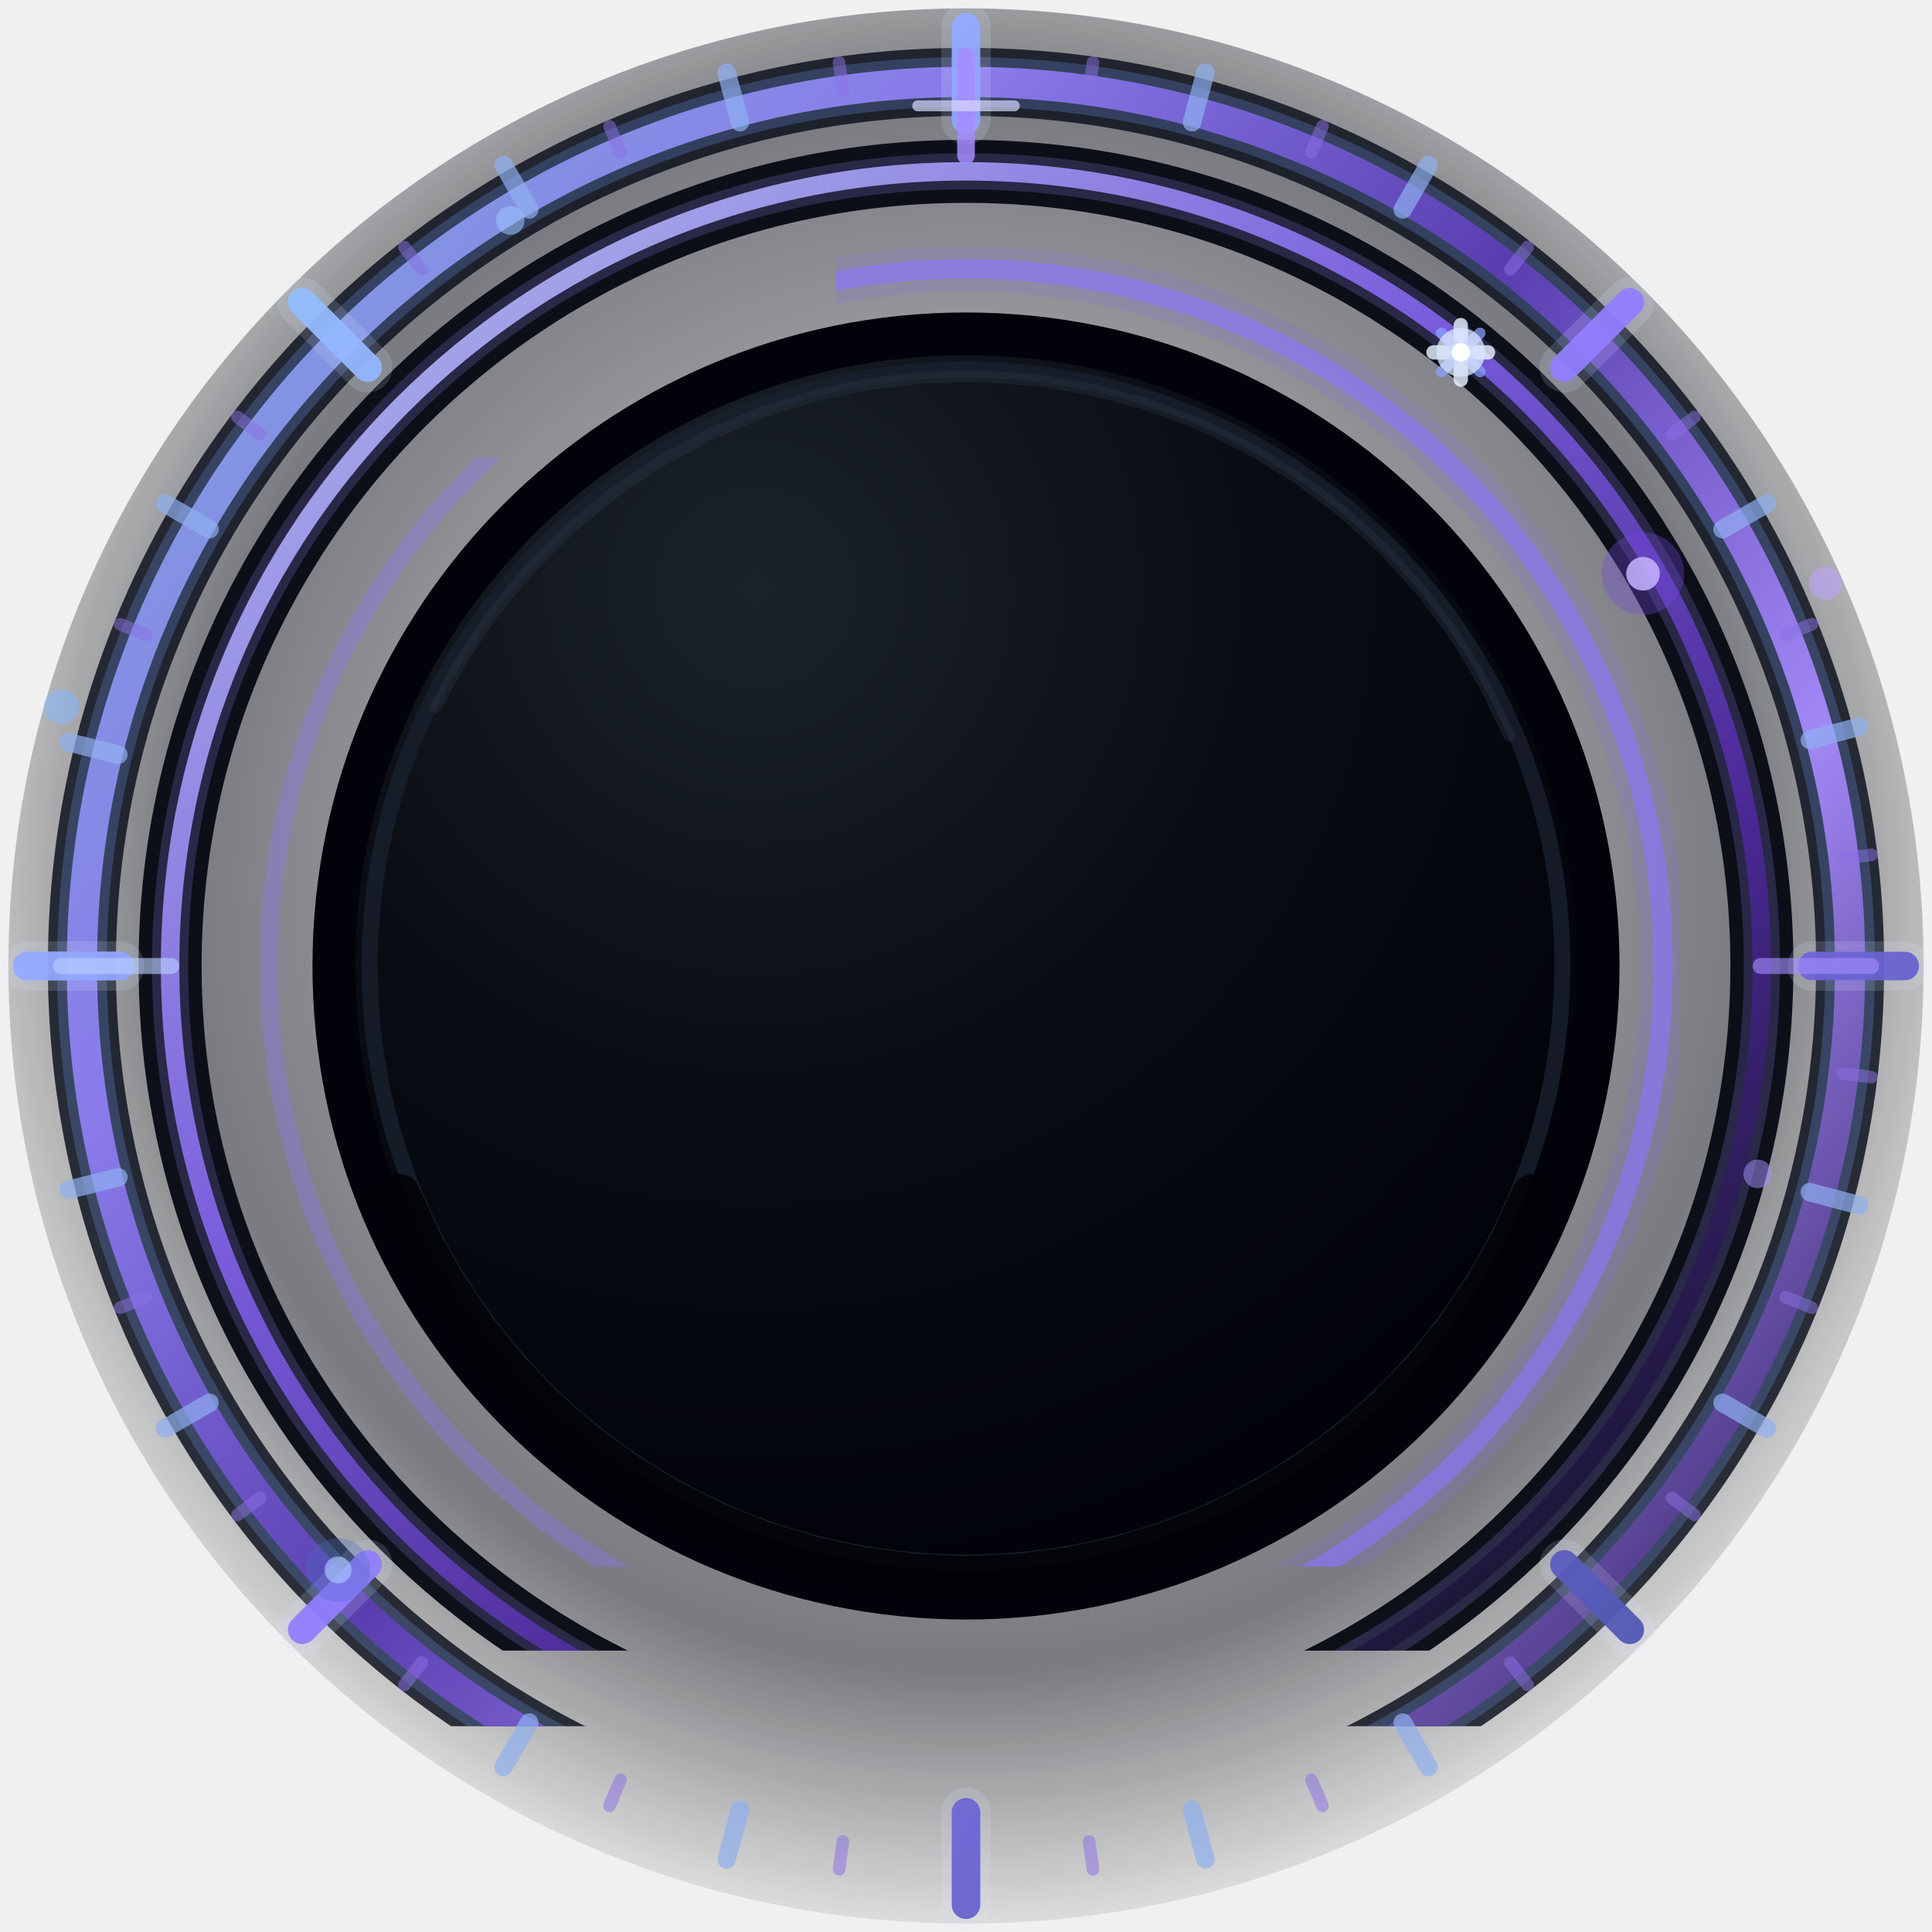
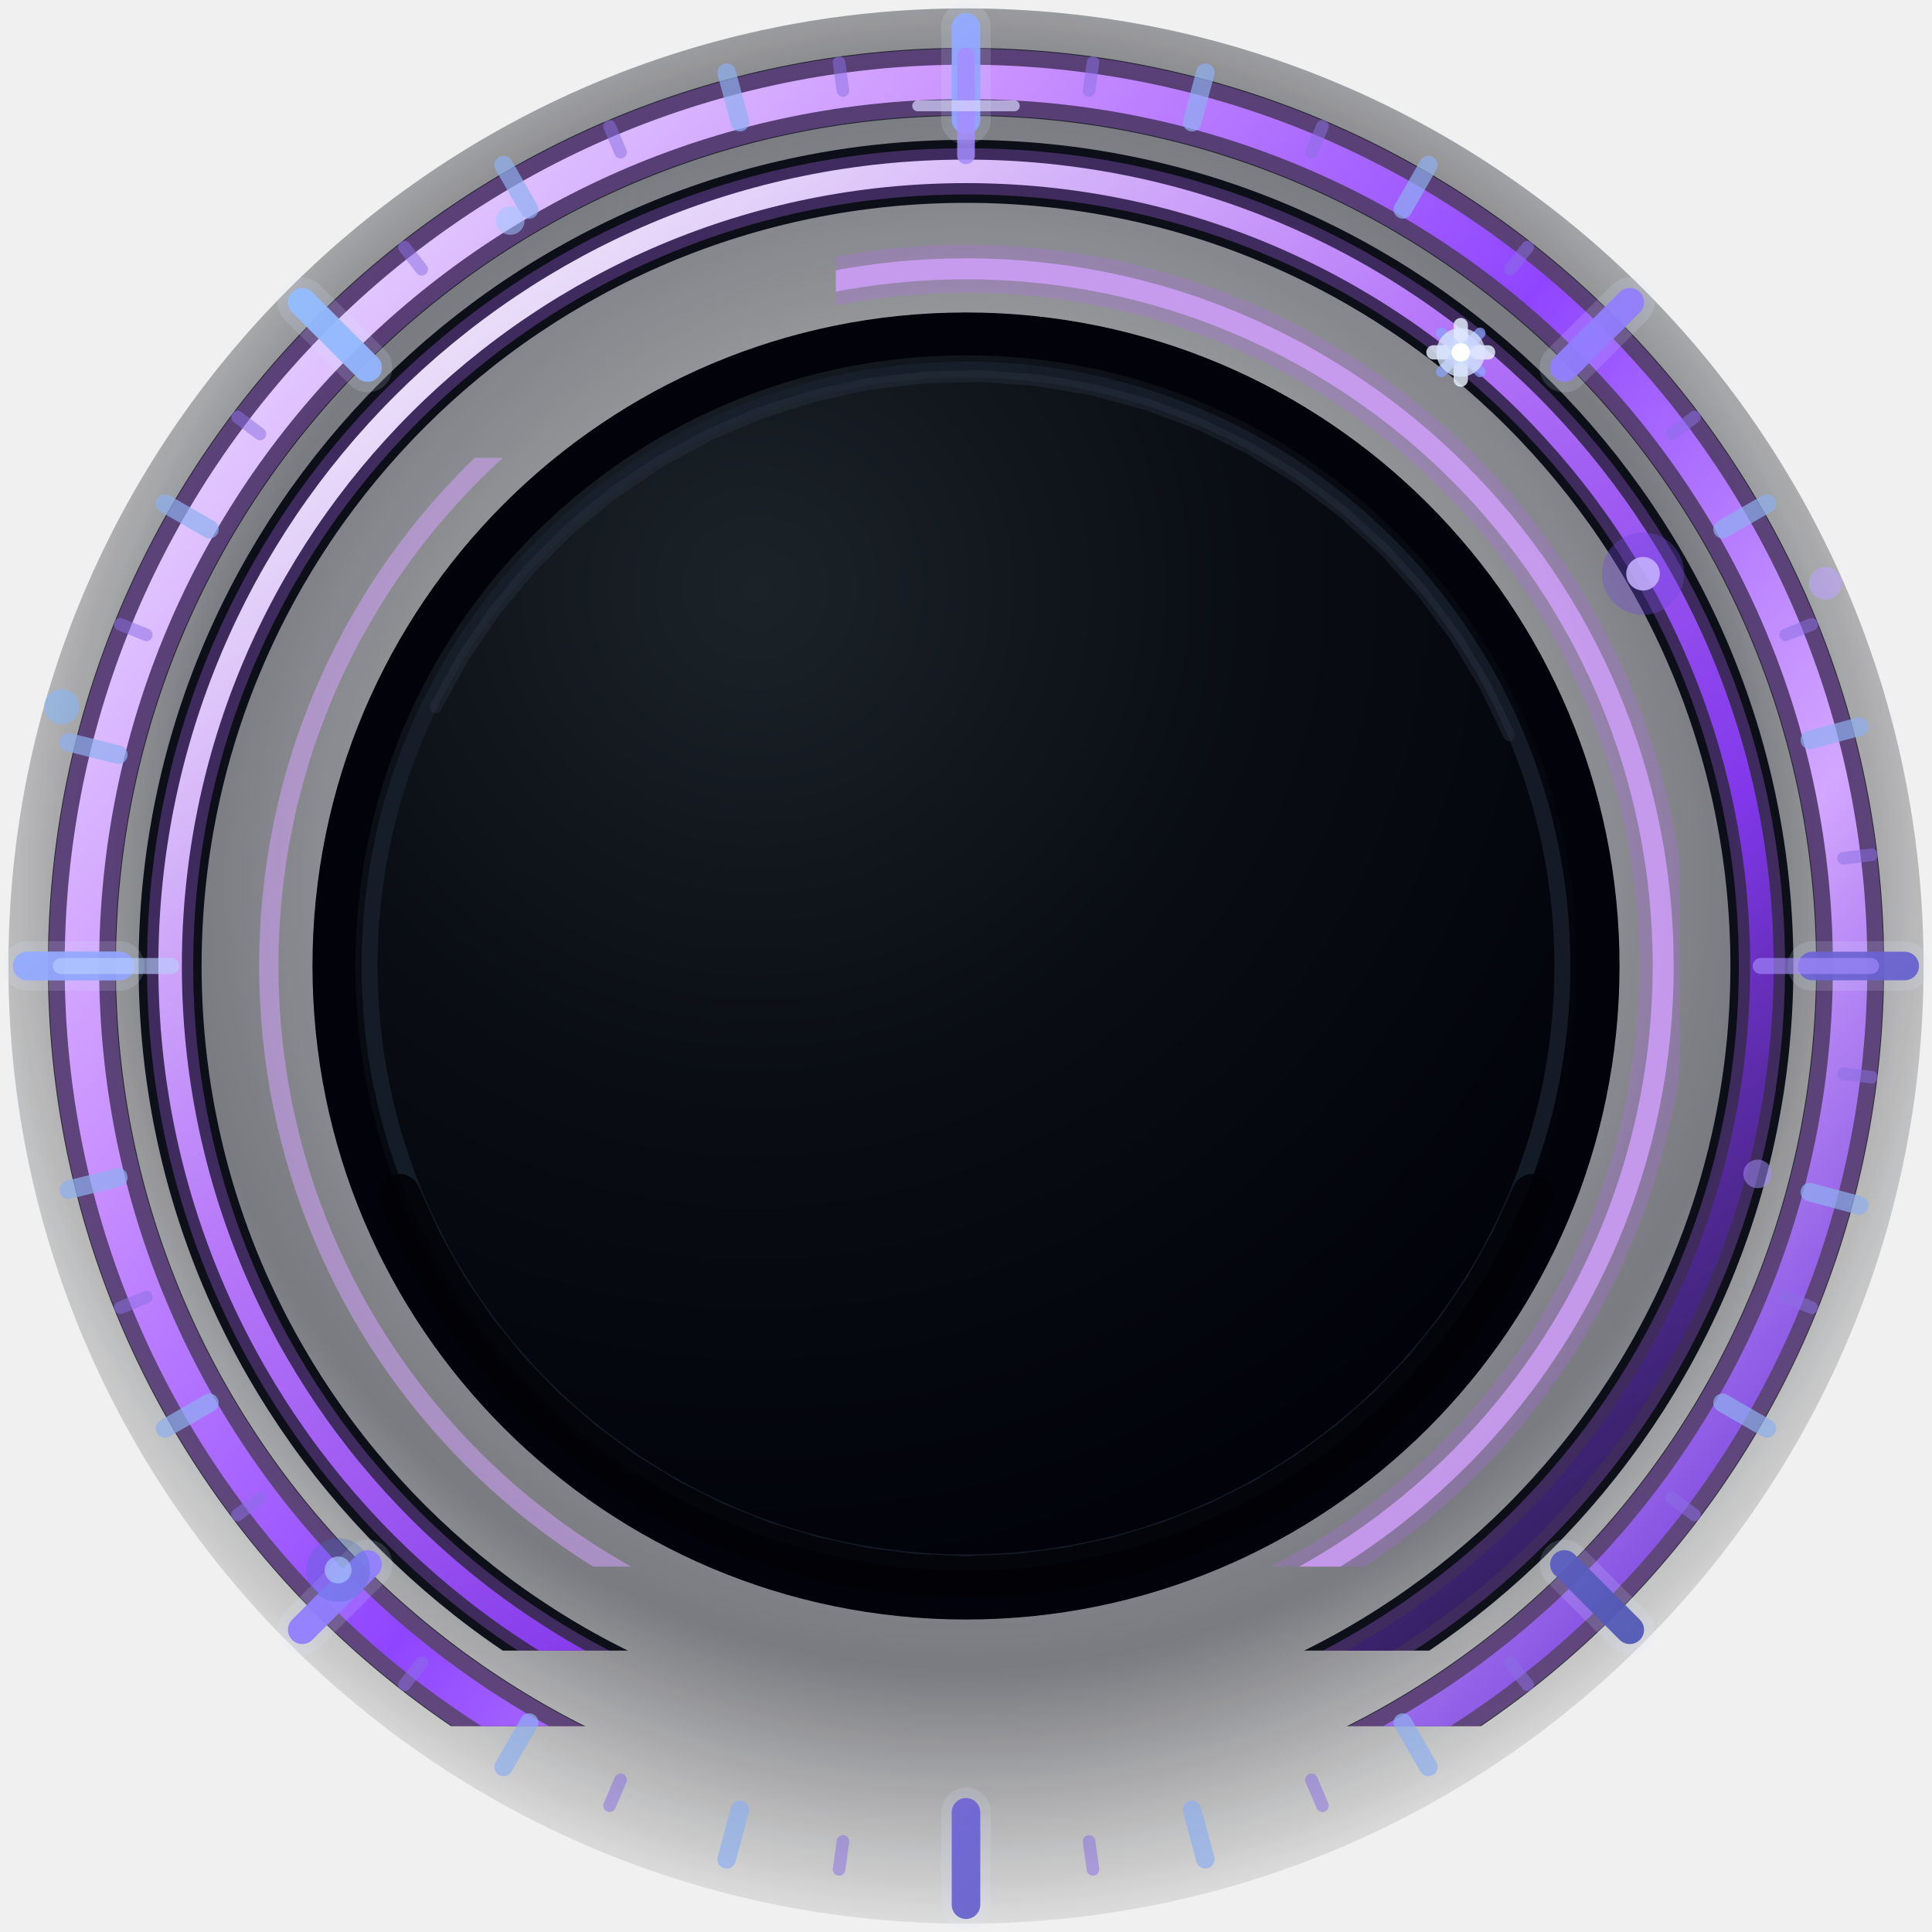
<svg xmlns="http://www.w3.org/2000/svg" width="46" height="46" viewBox="0 0 46 46" version="1.1">
  <defs>
    <radialGradient id="outerVignette" cx="23" cy="21" r="26" gradientUnits="userSpaceOnUse">
      <stop offset="0" stop-color="#0a0d18" stop-opacity="0.12" />
      <stop offset="0.72" stop-color="#050713" stop-opacity="0.56" />
      <stop offset="1" stop-color="#000000" stop-opacity="0.0" />
    </radialGradient>
    <linearGradient id="violetRing" x1="4" y1="7" x2="42" y2="39" gradientUnits="userSpaceOnUse">
-       <stop offset="0" stop-color="#85a6e8" />
-       <stop offset="0.23" stop-color="#8f7df2" />
-       <stop offset="0.48" stop-color="#5c3eb4" />
-       <stop offset="0.74" stop-color="#a98cff" />
-       <stop offset="1" stop-color="#3b266d" />
+       <stop offset="0" stop-color="#eadbff" />
+       <stop offset="0.24" stop-color="#c991ff" />
+       <stop offset="0.50" stop-color="#8f45ff" />
+       <stop offset="0.76" stop-color="#d3a7ff" />
+       <stop offset="1" stop-color="#6b35d8" />
    </linearGradient>
    <linearGradient id="innerViolet" x1="11" y1="7" x2="35" y2="38" gradientUnits="userSpaceOnUse">
-       <stop offset="0" stop-color="#b5b7ff" />
-       <stop offset="0.38" stop-color="#8262ef" />
-       <stop offset="0.74" stop-color="#4d279d" />
-       <stop offset="1" stop-color="#1b1437" />
+       <stop offset="0" stop-color="#f4eaff" />
+       <stop offset="0.36" stop-color="#bd7dff" />
+       <stop offset="0.72" stop-color="#8437ef" />
+       <stop offset="1" stop-color="#362066" />
    </linearGradient>
    <linearGradient id="blueTick" x1="5" y1="5" x2="42" y2="42" gradientUnits="userSpaceOnUse">
      <stop offset="0" stop-color="#93c5ff" />
      <stop offset="0.55" stop-color="#9274ff" />
      <stop offset="1" stop-color="#4252a4" />
    </linearGradient>
    <radialGradient id="well" cx="18" cy="14" r="25" gradientUnits="userSpaceOnUse">
      <stop offset="0" stop-color="#1b2329" />
      <stop offset="0.47" stop-color="#0a0d14" />
      <stop offset="1" stop-color="#010209" />
    </radialGradient>
    <clipPath id="outerTopArcCut">
      <rect x="0" y="0" width="46" height="41.10" />
    </clipPath>
    <clipPath id="innerTopArcCut">
      <rect x="0" y="0" width="46" height="39.30" />
    </clipPath>
    <clipPath id="upperRightArcCut">
      <rect x="19.90" y="0" width="20.10" height="37.30" />
    </clipPath>
    <clipPath id="upperLeftArcCut">
      <rect x="6.00" y="10.90" width="9.10" height="26.40" />
    </clipPath>
  </defs>
  <rect x="0" y="0" width="46" height="46" fill="none" />
  <circle cx="23" cy="23" r="22.8" fill="url(#outerVignette)" opacity="0.90" />
  <g fill="none" stroke-linecap="round" stroke-linejoin="round">
    <g clip-path="url(#outerTopArcCut)">
      <ellipse cx="23" cy="23" rx="21.05" ry="21.05" stroke="#080d1a" stroke-width="1.62" opacity="0.82" />
-       <ellipse cx="23" cy="23" rx="21.05" ry="21.05" stroke="#789dff" stroke-width="1.18" opacity="0.24" />
-       <ellipse cx="23" cy="23" rx="21.05" ry="21.05" stroke="url(#violetRing)" stroke-width="0.72" opacity="0.94" />
+       <ellipse cx="23" cy="23" rx="21.05" ry="21.05" stroke="#c875ff" stroke-width="1.58" opacity="0.34" />
+       <ellipse cx="23" cy="23" rx="21.05" ry="21.05" stroke="url(#violetRing)" stroke-width="0.82" opacity="1" />
    </g>
    <g clip-path="url(#innerTopArcCut)">
      <ellipse cx="23" cy="23" rx="18.95" ry="18.92" stroke="#050711" stroke-width="1.50" opacity="0.94" />
-       <ellipse cx="23" cy="23" rx="18.95" ry="18.92" stroke="#9c8aff" stroke-width="0.86" opacity="0.20" />
-       <ellipse cx="23" cy="23" rx="18.95" ry="18.92" stroke="url(#innerViolet)" stroke-width="0.44" opacity="0.88" />
+       <ellipse cx="23" cy="23" rx="18.95" ry="18.92" stroke="#b66cff" stroke-width="1.10" opacity="0.30" />
+       <ellipse cx="23" cy="23" rx="18.95" ry="18.92" stroke="url(#innerViolet)" stroke-width="0.56" opacity="0.96" />
    </g>
    <g clip-path="url(#upperRightArcCut)">
-       <ellipse cx="23" cy="23" rx="16.60" ry="16.60" stroke="#7e63ff" stroke-width="1.10" opacity="0.16" />
-       <ellipse cx="23" cy="23" rx="16.60" ry="16.60" stroke="#8d73ff" stroke-width="0.46" opacity="0.62" />
+       <ellipse cx="23" cy="23" rx="16.60" ry="16.60" stroke="#b264ff" stroke-width="1.14" opacity="0.24" />
+       <ellipse cx="23" cy="23" rx="16.60" ry="16.60" stroke="#d3a1ff" stroke-width="0.50" opacity="0.78" />
    </g>
    <g clip-path="url(#upperLeftArcCut)">
-       <ellipse cx="23" cy="23" rx="16.60" ry="16.60" stroke="#8d73ff" stroke-width="0.42" opacity="0.34" />
+       <ellipse cx="23" cy="23" rx="16.60" ry="16.60" stroke="#d3a1ff" stroke-width="0.46" opacity="0.52" />
    </g>
  </g>
  <g stroke="#d8e6ff" stroke-width="1.18" stroke-linecap="round" opacity="0.16">
    <path d="M2.850 23.000 L0.650 23.000" />
    <path d="M8.752 8.752 L7.196 7.196" />
    <path d="M23.000 2.850 L23.000 0.650" />
    <path d="M37.248 8.752 L38.804 7.196" />
    <path d="M43.150 23.000 L45.350 23.000" />
    <path d="M37.248 37.248 L38.804 38.804" />
    <path d="M23.000 43.150 L23.000 45.350" />
    <path d="M8.752 37.248 L7.196 38.804" />
  </g>
  <g stroke="url(#blueTick)" stroke-width="0.68" stroke-linecap="round" opacity="0.94">
    <path d="M2.850 23.000 L0.650 23.000" />
    <path d="M8.752 8.752 L7.196 7.196" />
    <path d="M23.000 2.850 L23.000 0.650" />
    <path d="M37.248 8.752 L38.804 7.196" />
    <path d="M43.150 23.000 L45.350 23.000" />
    <path d="M37.248 37.248 L38.804 38.804" />
    <path d="M23.000 43.150 L23.000 45.350" />
    <path d="M8.752 37.248 L7.196 38.804" />
    <path d="M2.850 23.000 L0.650 23.000" />
  </g>
  <g stroke="#8fafef" stroke-width="0.44" stroke-linecap="round" opacity="0.70">
    <path d="M2.818 17.968 L1.634 17.673" />
    <path d="M4.987 12.600 L3.930 11.990" />
    <path d="M12.600 4.987 L11.990 3.930" />
    <path d="M17.617 2.909 L17.301 1.730" />
    <path d="M28.383 2.909 L28.699 1.730" />
    <path d="M33.400 4.987 L34.010 3.930" />
    <path d="M41.013 12.600 L42.070 11.990" />
    <path d="M43.091 17.617 L44.270 17.301" />
    <path d="M43.091 28.383 L44.270 28.699" />
    <path d="M41.013 33.400 L42.070 34.010" />
    <path d="M33.400 41.013 L34.010 42.070" />
    <path d="M28.383 43.091 L28.699 44.270" />
    <path d="M17.617 43.091 L17.301 44.270" />
    <path d="M12.600 41.013 L11.990 42.070" />
    <path d="M4.987 33.400 L3.930 34.010" />
    <path d="M2.818 28.032 L1.634 28.327" />
  </g>
  <g stroke="#8b6fe2" stroke-width="0.30" stroke-linecap="round" opacity="0.52">
    <path d="M3.483 15.115 L2.862 14.864" />
    <path d="M6.189 10.332 L5.654 9.929" />
    <path d="M10.040 6.412 L9.628 5.884" />
    <path d="M14.775 3.623 L14.513 3.007" />
    <path d="M20.070 2.155 L19.977 1.491" />
    <path d="M25.930 2.155 L26.023 1.491" />
    <path d="M31.225 3.623 L31.487 3.007" />
    <path d="M35.960 6.412 L36.372 5.884" />
    <path d="M39.811 10.332 L40.346 9.929" />
    <path d="M42.517 15.115 L43.138 14.864" />
    <path d="M43.893 20.435 L44.558 20.353" />
    <path d="M43.893 25.565 L44.558 25.647" />
    <path d="M42.517 30.885 L43.138 31.136" />
    <path d="M39.811 35.668 L40.346 36.071" />
    <path d="M35.960 39.588 L36.372 40.116" />
    <path d="M31.225 42.377 L31.487 42.993" />
    <path d="M25.930 43.845 L26.023 44.509" />
    <path d="M20.070 43.845 L19.977 44.509" />
    <path d="M14.775 42.377 L14.513 42.993" />
    <path d="M10.040 39.588 L9.628 40.116" />
    <path d="M6.189 35.668 L5.654 36.071" />
    <path d="M3.483 30.885 L2.862 31.136" />
  </g>
  <circle cx="23" cy="23" r="15.55" fill="#01020a" opacity="0.88" />
  <circle cx="23" cy="23" r="15.05" fill="url(#well)" stroke="#02030a" stroke-width="1.02" />
  <circle cx="23" cy="23" r="14.20" fill="none" stroke="#17202c" stroke-width="0.38" opacity="0.82" />
  <path d="M 36.491 28.451 L 35.981 29.573 L 35.377 30.649 L 34.685 31.669 L 33.909 32.628 L 33.055 33.517 L 32.128 34.330 L 31.136 35.062 L 30.086 35.708 L 28.984 36.262 L 27.840 36.721 L 26.661 37.082 L 25.455 37.341 L 24.232 37.498 L 23.000 37.550 L 21.768 37.498 L 20.545 37.341 L 19.339 37.082 L 18.160 36.721 L 17.016 36.262 L 15.914 35.708 L 14.864 35.062 L 13.872 34.330 L 12.945 33.517 L 12.091 32.628 L 11.315 31.669 L 10.623 30.649 L 10.019 29.573 L 9.509 28.451" stroke="#010106" stroke-width="1.00" fill="none" opacity="0.86" stroke-linecap="round" />
  <path d="M 10.372 16.841 L 11.015 15.668 L 11.767 14.561 L 12.621 13.531 L 13.568 12.586 L 14.602 11.736 L 15.711 10.988 L 16.887 10.350 L 18.118 9.825 L 19.393 9.421 L 20.701 9.139 L 22.030 8.984 L 23.368 8.955 L 24.702 9.053 L 26.021 9.279 L 27.313 9.628 L 28.565 10.099 L 29.767 10.687 L 30.907 11.386 L 31.976 12.191 L 32.964 13.094 L 33.861 14.087 L 34.659 15.160 L 35.352 16.305 L 35.933 17.510" stroke="#2b3542" stroke-width="0.28" fill="none" opacity="0.38" stroke-linecap="round" />
  <g stroke-linecap="round" fill="none">
    <path d="M34.78 7.74 L34.78 9.04" stroke="#e8f0ff" stroke-width="0.34" opacity="0.82" />
    <path d="M34.13 8.39 L35.43 8.39" stroke="#e8f0ff" stroke-width="0.34" opacity="0.82" />
    <path d="M34.32 7.93 L35.24 8.85" stroke="#8ba4ff" stroke-width="0.26" opacity="0.72" />
    <path d="M35.24 7.93 L34.32 8.85" stroke="#8ba4ff" stroke-width="0.26" opacity="0.72" />
    <path d="M23 1.34 L23 3.70" stroke="#a58cff" stroke-width="0.42" opacity="0.84" />
    <path d="M21.85 2.52 L24.15 2.52" stroke="#d9d7ff" stroke-width="0.26" opacity="0.70" />
    <path d="M1.45 23 L4.08 23" stroke="#b8ceff" stroke-width="0.38" opacity="0.62" />
    <path d="M41.92 23 L44.55 23" stroke="#a58cff" stroke-width="0.38" opacity="0.62" />
  </g>
  <circle cx="34.78" cy="8.39" r="0.58" fill="#dbe7ff" opacity="0.75" />
  <circle cx="34.78" cy="8.39" r="0.22" fill="#ffffff" opacity="0.98" />
  <circle cx="39.12" cy="13.66" r="0.98" fill="#7047dd" opacity="0.34" />
  <circle cx="39.12" cy="13.66" r="0.40" fill="#c5b2ff" opacity="0.86" />
  <circle cx="8.05" cy="37.38" r="0.76" fill="#476cc4" opacity="0.30" />
  <circle cx="8.05" cy="37.38" r="0.32" fill="#a9c4ff" opacity="0.68" />
  <circle cx="1.468" cy="16.826" r="0.420" fill="#83b8ff" opacity="0.520" />
  <circle cx="43.463" cy="13.889" r="0.390" fill="#bba4ff" opacity="0.580" />
  <circle cx="12.15" cy="5.25" r="0.34" fill="#9dc6ff" opacity="0.54" />
  <circle cx="41.85" cy="27.95" r="0.34" fill="#a58cff" opacity="0.52" />
</svg>
